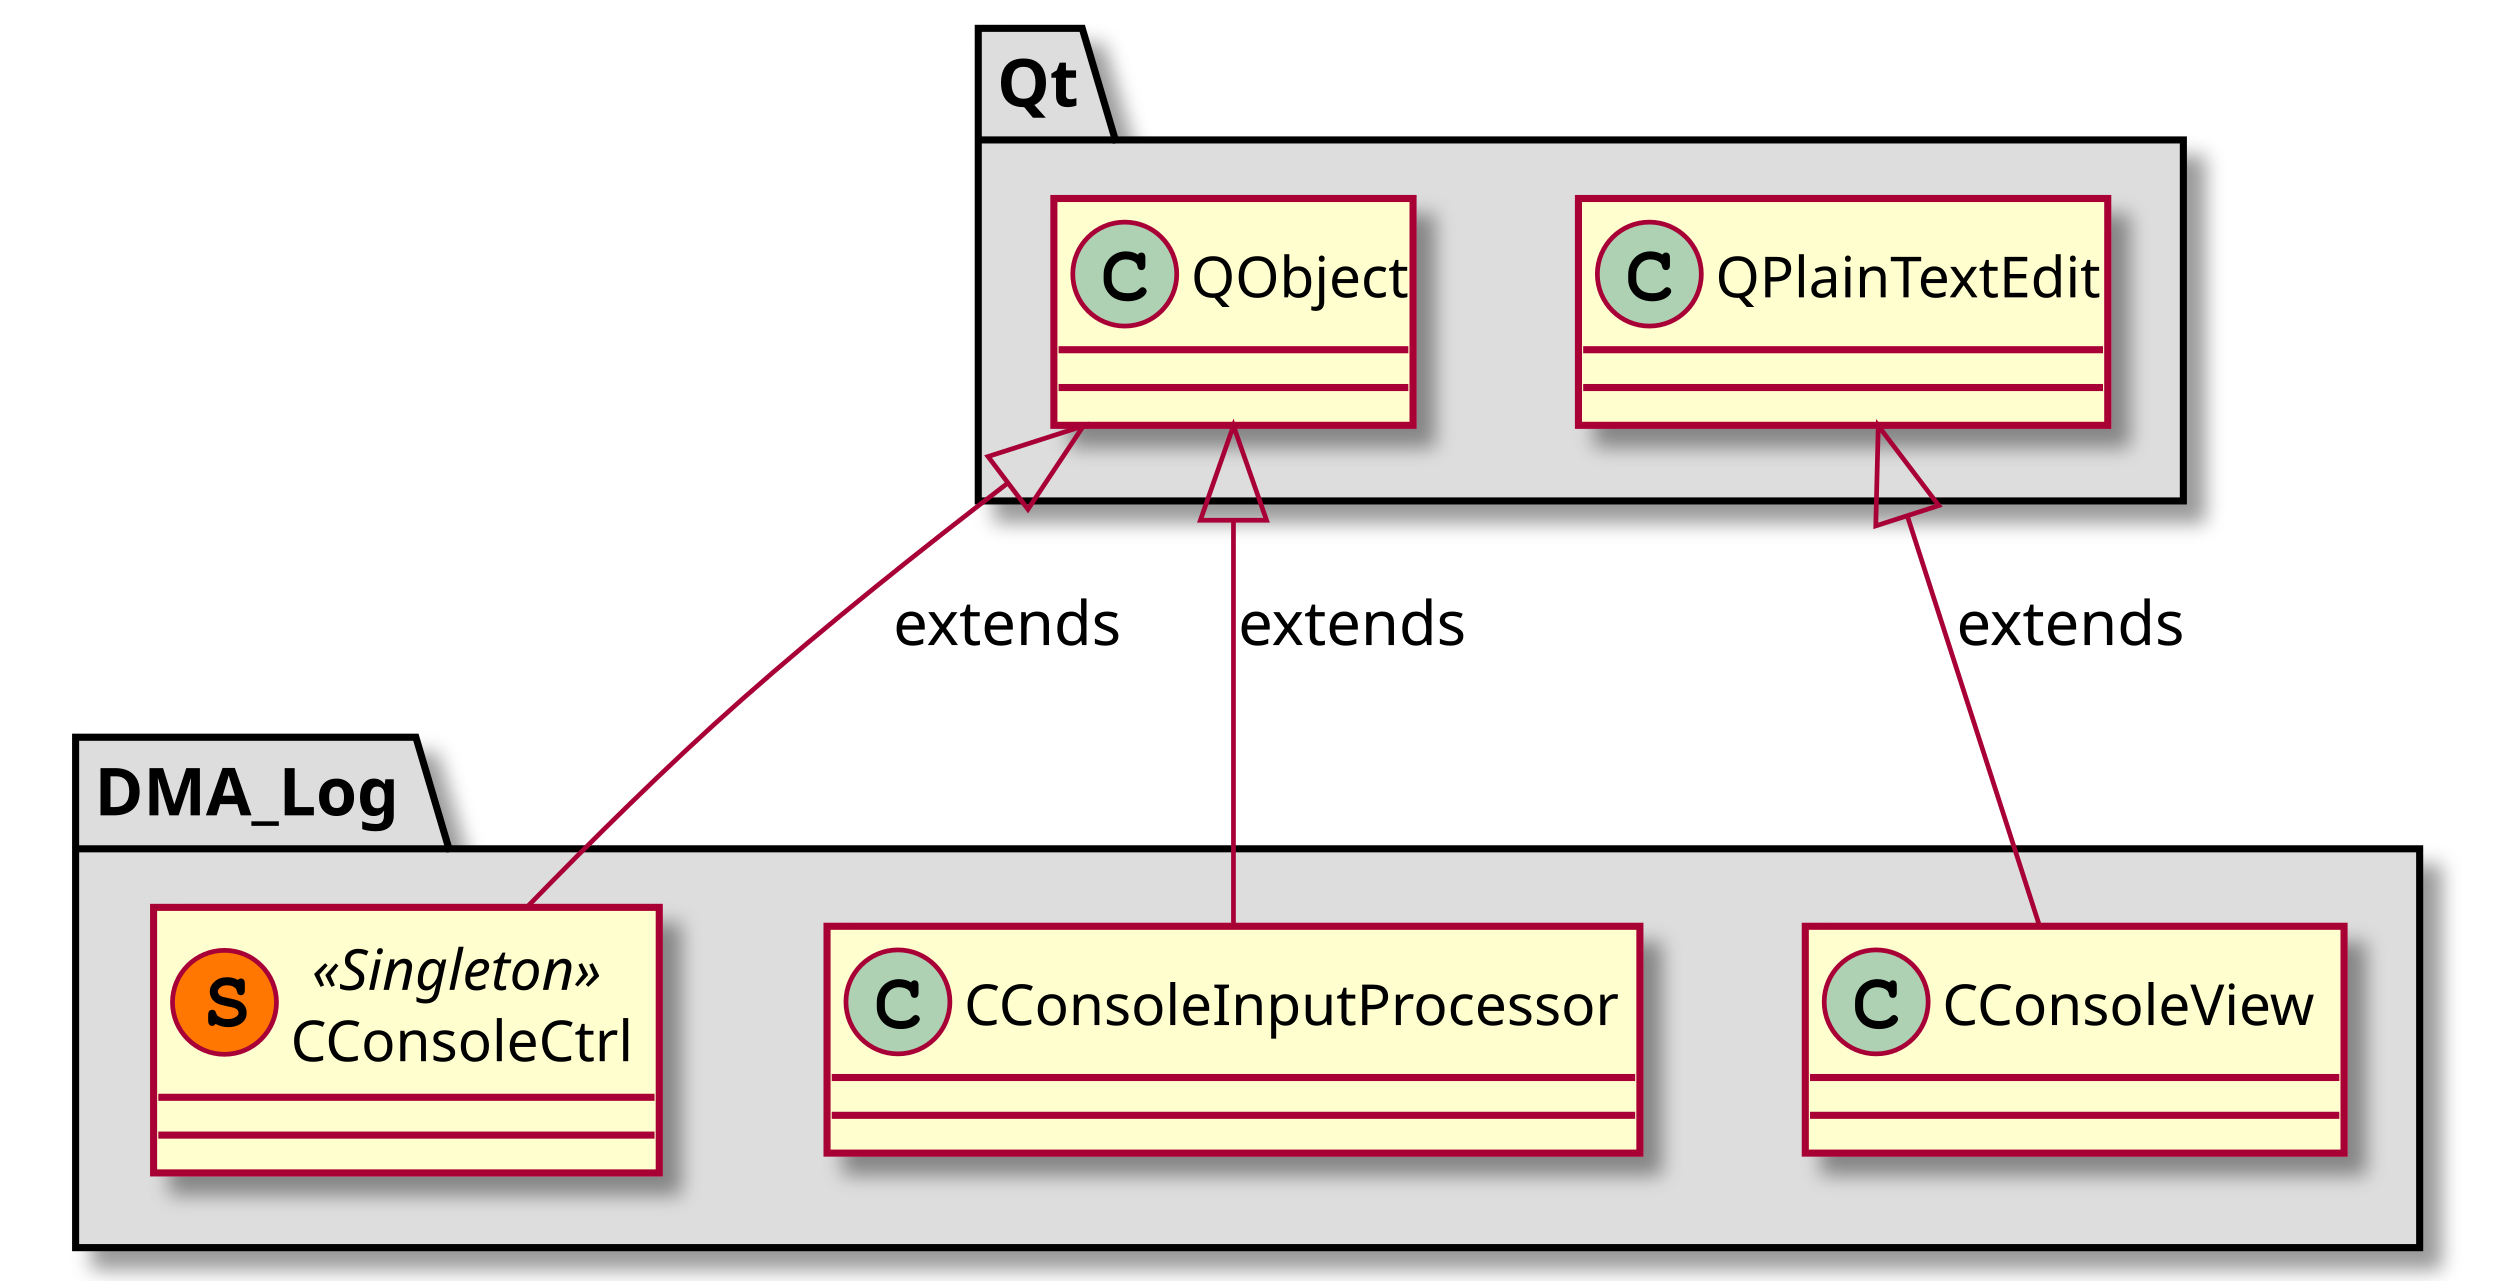
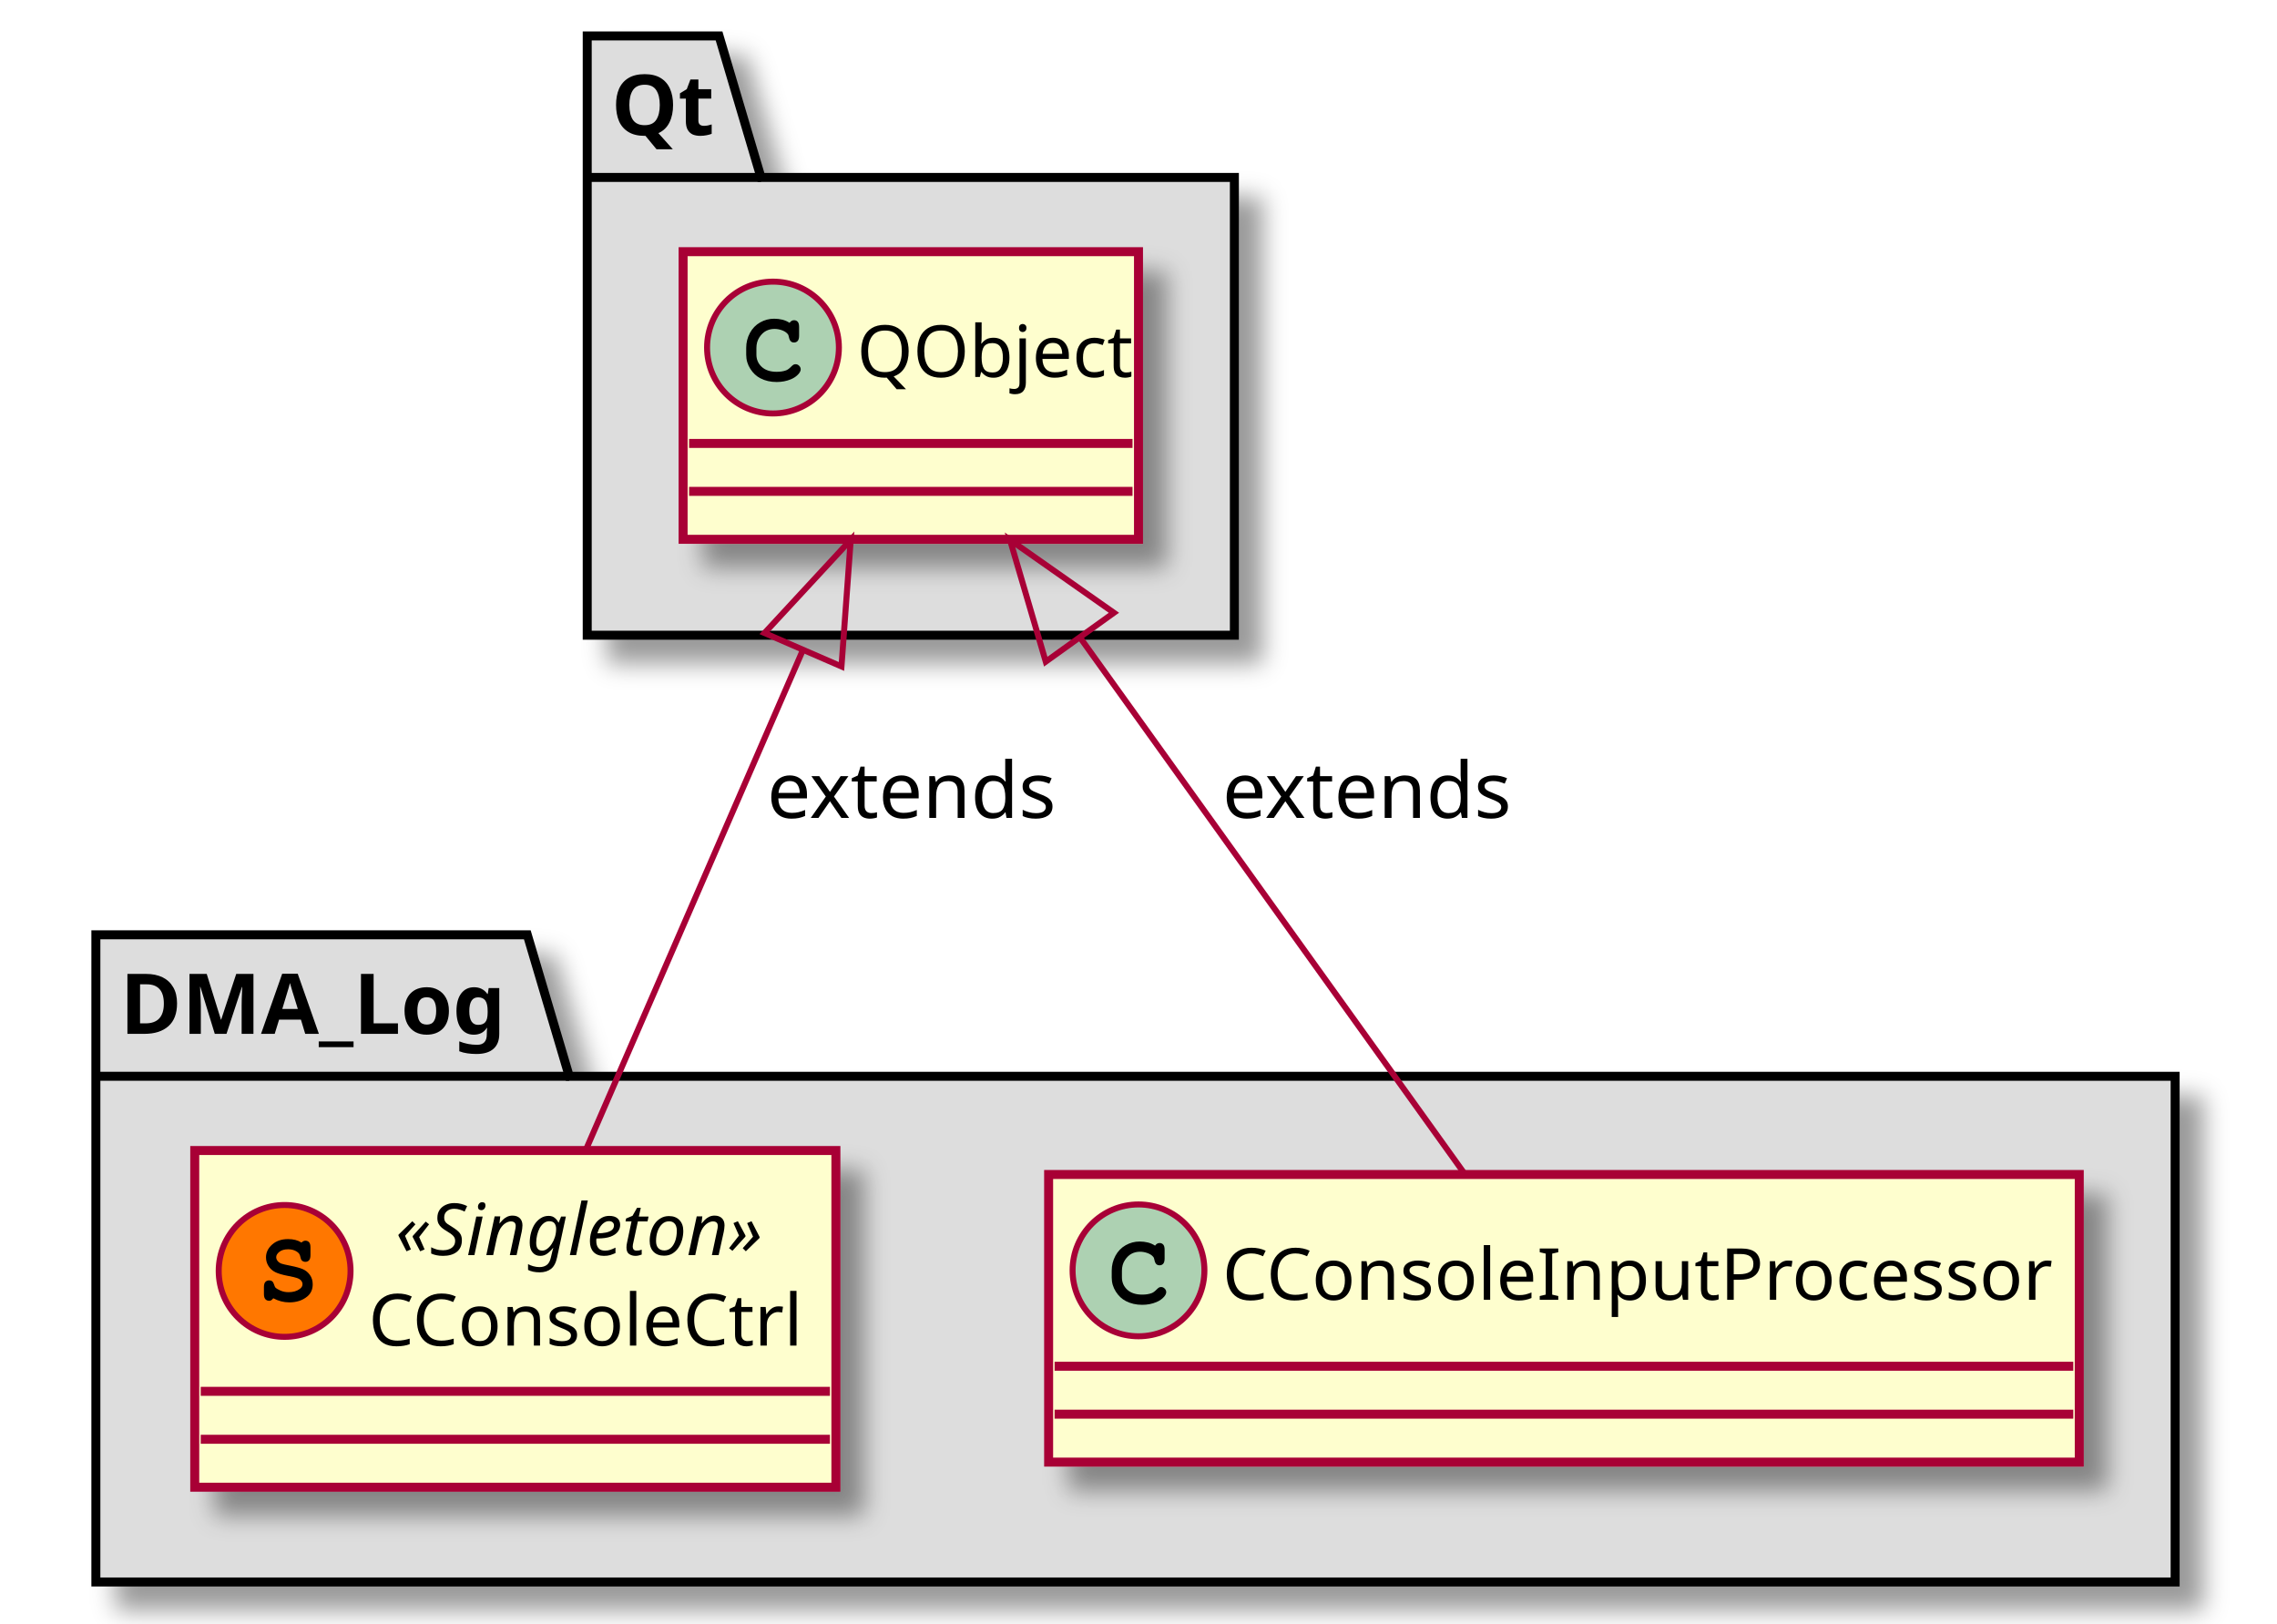
- <svg xmlns="http://www.w3.org/2000/svg" contentScriptType="application/ecmascript" contentStyleType="text/css" height="271px" preserveAspectRatio="none" style="width:529px;height:271px;background:#FEFEFE;" version="1.1" viewBox="0 0 529 271" width="529px" zoomAndPan="magnify">
+ <svg xmlns="http://www.w3.org/2000/svg" contentScriptType="application/ecmascript" contentStyleType="text/css" height="271px" preserveAspectRatio="none" style="width:380px;height:271px;background:#FEFEFE;" version="1.1" viewBox="0 0 380 271" width="380px" zoomAndPan="magnify">
  <defs>
-     <filter height="300%" id="fuff3ilourayh" width="300%" x="-1" y="-1">
+     <filter height="300%" id="fxc8s24fpwnpl" width="300%" x="-1" y="-1">
      <feGaussianBlur result="blurOut" stdDeviation="2.0" />
      <feColorMatrix in="blurOut" result="blurOut2" type="matrix" values="0 0 0 0 0 0 0 0 0 0 0 0 0 0 0 0 0 0 .4 0" />
      <feOffset dx="4.0" dy="4.0" in="blurOut2" result="blurOut3" />
      <feBlend in="SourceGraphic" in2="blurOut3" mode="normal" />
    </filter>
  </defs>
  <g>
-     <polygon fill="#DDDDDD" filter="url(#fuff3ilourayh)" points="16,156,88,156,95,179.609,512,179.609,512,264,16,264,16,156" style="stroke:#000000;stroke-width:1.5;" />
+     <polygon fill="#DDDDDD" filter="url(#fxc8s24fpwnpl)" points="16,156,88,156,95,179.609,363,179.609,363,264,16,264,16,156" style="stroke:#000000;stroke-width:1.5;" />
    <line style="stroke:#000000;stroke-width:1.5;" x1="16" x2="95" y1="179.609" y2="179.609" />
    <text fill="#000000" font-family="sans-serif" font-size="14" font-weight="bold" lengthAdjust="spacingAndGlyphs" textLength="66" x="20" y="172.533">DMA_Log</text>
-     <polygon fill="#DDDDDD" filter="url(#fuff3ilourayh)" points="207,6,229,6,236,29.609,462,29.609,462,106,207,106,207,6" style="stroke:#000000;stroke-width:1.5;" />
-     <line style="stroke:#000000;stroke-width:1.5;" x1="207" x2="236" y1="29.609" y2="29.609" />
-     <text fill="#000000" font-family="sans-serif" font-size="14" font-weight="bold" lengthAdjust="spacingAndGlyphs" textLength="16" x="211" y="22.533">Qt</text>
-     <rect codeLine="8" fill="#FEFECE" filter="url(#fuff3ilourayh)" height="56.188" id="CConsoleCtrl" style="stroke:#A80036;stroke-width:1.5;" width="107" x="32.5" y="192" />
+     <polygon fill="#DDDDDD" filter="url(#fxc8s24fpwnpl)" points="98,6,120,6,127,29.609,206,29.609,206,106,98,106,98,6" style="stroke:#000000;stroke-width:1.5;" />
+     <line style="stroke:#000000;stroke-width:1.5;" x1="98" x2="127" y1="29.609" y2="29.609" />
+     <text fill="#000000" font-family="sans-serif" font-size="14" font-weight="bold" lengthAdjust="spacingAndGlyphs" textLength="16" x="102" y="22.533">Qt</text>
+     <rect codeLine="8" fill="#FEFECE" filter="url(#fxc8s24fpwnpl)" height="56.188" id="CConsoleCtrl" style="stroke:#A80036;stroke-width:1.5;" width="107" x="32.5" y="192" />
    <ellipse cx="47.5" cy="212.094" fill="#FF7700" rx="11" ry="11" style="stroke:#A80036;stroke-width:1.0;" />
    <path d="M45.609,216.656 Q45.391,216.922 45.25,217 Q45.109,217.078 44.922,217.078 Q44.531,217.078 44.289,216.812 Q44.047,216.547 44.047,215.953 L44.047,214.797 Q44.047,214.188 44.289,213.93 Q44.531,213.672 44.922,213.672 Q45.219,213.672 45.422,213.828 Q45.625,213.984 45.734,214.352 Q45.844,214.719 45.953,214.859 Q46.203,215.109 46.812,215.375 Q47.422,215.641 48.156,215.641 Q49.297,215.641 50.016,215.109 Q50.484,214.781 50.484,214.312 Q50.484,214 50.266,213.719 Q50.047,213.438 49.531,213.266 Q49.203,213.141 48.047,212.922 Q46.656,212.656 45.938,212.297 Q45.219,211.938 44.805,211.273 Q44.391,210.609 44.391,209.828 Q44.391,208.609 45.414,207.695 Q46.438,206.781 48.078,206.781 Q48.734,206.781 49.289,206.922 Q49.844,207.062 50.312,207.359 Q50.641,207.047 50.969,207.047 Q51.344,207.047 51.578,207.305 Q51.812,207.562 51.812,208.172 L51.812,209.453 Q51.812,210.062 51.578,210.32 Q51.344,210.578 50.969,210.578 Q50.656,210.578 50.422,210.391 Q50.234,210.25 50.148,209.828 Q50.062,209.406 49.922,209.219 Q49.672,208.906 49.195,208.695 Q48.719,208.484 48.078,208.484 Q47.156,208.484 46.625,208.906 Q46.094,209.328 46.094,209.797 Q46.094,210.109 46.312,210.406 Q46.531,210.703 46.953,210.875 Q47.234,210.984 48.539,211.242 Q49.844,211.5 50.547,211.805 Q51.25,212.109 51.719,212.766 Q52.188,213.422 52.188,214.328 Q52.188,215.594 51.297,216.344 Q50.109,217.344 48.281,217.344 Q47.578,217.344 46.914,217.172 Q46.25,217 45.609,216.656 Z " fill="#000000" />
    <text fill="#000000" font-family="sans-serif" font-size="12" font-style="italic" lengthAdjust="spacingAndGlyphs" textLength="66" x="66" y="209.457">«Singleton»</text>
    <text fill="#000000" font-family="sans-serif" font-size="12" lengthAdjust="spacingAndGlyphs" textLength="75" x="61.5" y="224.551">CConsoleCtrl</text>
    <line style="stroke:#A80036;stroke-width:1.5;" x1="33.5" x2="138.5" y1="232.188" y2="232.188" />
    <line style="stroke:#A80036;stroke-width:1.5;" x1="33.5" x2="138.5" y1="240.188" y2="240.188" />
-     <rect codeLine="12" fill="#FEFECE" filter="url(#fuff3ilourayh)" height="48" id="CConsoleInputProcessor" style="stroke:#A80036;stroke-width:1.5;" width="172" x="175" y="196" />
+     <rect codeLine="12" fill="#FEFECE" filter="url(#fxc8s24fpwnpl)" height="48" id="CConsoleInputProcessor" style="stroke:#A80036;stroke-width:1.5;" width="172" x="175" y="196" />
    <ellipse cx="190" cy="212" fill="#ADD1B2" rx="11" ry="11" style="stroke:#A80036;stroke-width:1.0;" />
    <path d="M192.766,207.875 Q192.922,207.656 193.109,207.547 Q193.297,207.438 193.516,207.438 Q193.891,207.438 194.125,207.695 Q194.359,207.953 194.359,208.562 L194.359,210.016 Q194.359,210.625 194.125,210.891 Q193.891,211.156 193.516,211.156 Q193.172,211.156 192.969,210.953 Q192.766,210.766 192.656,210.25 Q192.609,209.891 192.422,209.703 Q192.094,209.328 191.484,209.109 Q190.875,208.891 190.25,208.891 Q189.484,208.891 188.852,209.219 Q188.219,209.547 187.727,210.297 Q187.234,211.047 187.234,212.078 L187.234,213.172 Q187.234,214.406 188.125,215.227 Q189.016,216.047 190.609,216.047 Q191.547,216.047 192.203,215.797 Q192.594,215.641 193.016,215.203 Q193.281,214.938 193.43,214.859 Q193.578,214.781 193.781,214.781 Q194.109,214.781 194.367,215.039 Q194.625,215.297 194.625,215.641 Q194.625,215.984 194.281,216.391 Q193.781,216.969 192.984,217.297 Q191.906,217.75 190.609,217.75 Q189.094,217.75 187.891,217.125 Q186.906,216.625 186.219,215.555 Q185.531,214.484 185.531,213.203 L185.531,212.047 Q185.531,210.719 186.148,209.57 Q186.766,208.422 187.859,207.805 Q188.953,207.188 190.188,207.188 Q190.922,207.188 191.57,207.352 Q192.219,207.516 192.766,207.875 Z " fill="#000000" />
    <text fill="#000000" font-family="sans-serif" font-size="12" lengthAdjust="spacingAndGlyphs" textLength="140" x="204" y="216.91">CConsoleInputProcessor</text>
    <line style="stroke:#A80036;stroke-width:1.5;" x1="176" x2="346" y1="228" y2="228" />
    <line style="stroke:#A80036;stroke-width:1.5;" x1="176" x2="346" y1="236" y2="236" />
-     <rect codeLine="16" fill="#FEFECE" filter="url(#fuff3ilourayh)" height="48" id="CConsoleView" style="stroke:#A80036;stroke-width:1.5;" width="114" x="382" y="196" />
-     <ellipse cx="397" cy="212" fill="#ADD1B2" rx="11" ry="11" style="stroke:#A80036;stroke-width:1.0;" />
-     <path d="M399.766,207.875 Q399.922,207.656 400.109,207.547 Q400.297,207.438 400.516,207.438 Q400.891,207.438 401.125,207.695 Q401.359,207.953 401.359,208.562 L401.359,210.016 Q401.359,210.625 401.125,210.891 Q400.891,211.156 400.516,211.156 Q400.172,211.156 399.969,210.953 Q399.766,210.766 399.656,210.25 Q399.609,209.891 399.422,209.703 Q399.094,209.328 398.484,209.109 Q397.875,208.891 397.25,208.891 Q396.484,208.891 395.852,209.219 Q395.219,209.547 394.727,210.297 Q394.234,211.047 394.234,212.078 L394.234,213.172 Q394.234,214.406 395.125,215.227 Q396.016,216.047 397.609,216.047 Q398.547,216.047 399.203,215.797 Q399.594,215.641 400.016,215.203 Q400.281,214.938 400.43,214.859 Q400.578,214.781 400.781,214.781 Q401.109,214.781 401.367,215.039 Q401.625,215.297 401.625,215.641 Q401.625,215.984 401.281,216.391 Q400.781,216.969 399.984,217.297 Q398.906,217.75 397.609,217.75 Q396.094,217.75 394.891,217.125 Q393.906,216.625 393.219,215.555 Q392.531,214.484 392.531,213.203 L392.531,212.047 Q392.531,210.719 393.148,209.57 Q393.766,208.422 394.859,207.805 Q395.953,207.188 397.188,207.188 Q397.922,207.188 398.57,207.352 Q399.219,207.516 399.766,207.875 Z " fill="#000000" />
-     <text fill="#000000" font-family="sans-serif" font-size="12" lengthAdjust="spacingAndGlyphs" textLength="82" x="411" y="216.91">CConsoleView</text>
-     <line style="stroke:#A80036;stroke-width:1.5;" x1="383" x2="495" y1="228" y2="228" />
-     <line style="stroke:#A80036;stroke-width:1.5;" x1="383" x2="495" y1="236" y2="236" />
-     <rect codeLine="25" fill="#FEFECE" filter="url(#fuff3ilourayh)" height="48" id="QObject" style="stroke:#A80036;stroke-width:1.5;" width="76" x="223" y="42" />
-     <ellipse cx="238" cy="58" fill="#ADD1B2" rx="11" ry="11" style="stroke:#A80036;stroke-width:1.0;" />
-     <path d="M240.766,53.875 Q240.922,53.656 241.109,53.547 Q241.297,53.438 241.516,53.438 Q241.891,53.438 242.125,53.695 Q242.359,53.953 242.359,54.562 L242.359,56.016 Q242.359,56.625 242.125,56.891 Q241.891,57.156 241.516,57.156 Q241.172,57.156 240.969,56.953 Q240.766,56.766 240.656,56.25 Q240.609,55.891 240.422,55.703 Q240.094,55.328 239.484,55.109 Q238.875,54.891 238.25,54.891 Q237.484,54.891 236.852,55.219 Q236.219,55.547 235.727,56.297 Q235.234,57.047 235.234,58.078 L235.234,59.172 Q235.234,60.406 236.125,61.227 Q237.016,62.047 238.609,62.047 Q239.547,62.047 240.203,61.797 Q240.594,61.641 241.016,61.203 Q241.281,60.938 241.43,60.859 Q241.578,60.781 241.781,60.781 Q242.109,60.781 242.367,61.039 Q242.625,61.297 242.625,61.641 Q242.625,61.984 242.281,62.391 Q241.781,62.969 240.984,63.297 Q239.906,63.75 238.609,63.75 Q237.094,63.75 235.891,63.125 Q234.906,62.625 234.219,61.555 Q233.531,60.484 233.531,59.203 L233.531,58.047 Q233.531,56.719 234.148,55.57 Q234.766,54.422 235.859,53.805 Q236.953,53.188 238.188,53.188 Q238.922,53.188 239.57,53.352 Q240.219,53.516 240.766,53.875 Z " fill="#000000" />
-     <text fill="#000000" font-family="sans-serif" font-size="12" lengthAdjust="spacingAndGlyphs" textLength="44" x="252" y="62.91">QObject</text>
-     <line style="stroke:#A80036;stroke-width:1.5;" x1="224" x2="298" y1="74" y2="74" />
-     <line style="stroke:#A80036;stroke-width:1.5;" x1="224" x2="298" y1="82" y2="82" />
-     <rect codeLine="29" fill="#FEFECE" filter="url(#fuff3ilourayh)" height="48" id="QPlainTextEdit" style="stroke:#A80036;stroke-width:1.5;" width="112" x="334" y="42" />
-     <ellipse cx="349" cy="58" fill="#ADD1B2" rx="11" ry="11" style="stroke:#A80036;stroke-width:1.0;" />
-     <path d="M351.766,53.875 Q351.922,53.656 352.109,53.547 Q352.297,53.438 352.516,53.438 Q352.891,53.438 353.125,53.695 Q353.359,53.953 353.359,54.562 L353.359,56.016 Q353.359,56.625 353.125,56.891 Q352.891,57.156 352.516,57.156 Q352.172,57.156 351.969,56.953 Q351.766,56.766 351.656,56.25 Q351.609,55.891 351.422,55.703 Q351.094,55.328 350.484,55.109 Q349.875,54.891 349.25,54.891 Q348.484,54.891 347.852,55.219 Q347.219,55.547 346.727,56.297 Q346.234,57.047 346.234,58.078 L346.234,59.172 Q346.234,60.406 347.125,61.227 Q348.016,62.047 349.609,62.047 Q350.547,62.047 351.203,61.797 Q351.594,61.641 352.016,61.203 Q352.281,60.938 352.43,60.859 Q352.578,60.781 352.781,60.781 Q353.109,60.781 353.367,61.039 Q353.625,61.297 353.625,61.641 Q353.625,61.984 353.281,62.391 Q352.781,62.969 351.984,63.297 Q350.906,63.75 349.609,63.75 Q348.094,63.75 346.891,63.125 Q345.906,62.625 345.219,61.555 Q344.531,60.484 344.531,59.203 L344.531,58.047 Q344.531,56.719 345.148,55.57 Q345.766,54.422 346.859,53.805 Q347.953,53.188 349.188,53.188 Q349.922,53.188 350.57,53.352 Q351.219,53.516 351.766,53.875 Z " fill="#000000" />
-     <text fill="#000000" font-family="sans-serif" font-size="12" lengthAdjust="spacingAndGlyphs" textLength="80" x="363" y="62.91">QPlainTextEdit</text>
-     <line style="stroke:#A80036;stroke-width:1.5;" x1="335" x2="445" y1="74" y2="74" />
-     <line style="stroke:#A80036;stroke-width:1.5;" x1="335" x2="445" y1="82" y2="82" />
-     <path codeLine="36" d="M213.2,102.254 C195.186,116.047 174.768,132.304 157,148 C141.322,161.849 124.742,178.315 111.55,191.902 " fill="none" id="QObject-backto-CConsoleCtrl" style="stroke:#A80036;stroke-width:1.0;" />
-     <polygon fill="none" points="209.069,96.601,229.245,90.125,217.512,107.77,209.069,96.601" style="stroke:#A80036;stroke-width:1.0;" />
-     <text fill="#000000" font-family="sans-serif" font-size="13" lengthAdjust="spacingAndGlyphs" textLength="46" x="189" y="136.495">extends</text>
-     <path codeLine="37" d="M261,110.437 C261,138.185 261,173.075 261,195.697 " fill="none" id="QObject-backto-CConsoleInputProcessor" style="stroke:#A80036;stroke-width:1.0;" />
-     <polygon fill="none" points="254,110.086,261,90.086,268,110.085,254,110.086" style="stroke:#A80036;stroke-width:1.0;" />
-     <text fill="#000000" font-family="sans-serif" font-size="13" lengthAdjust="spacingAndGlyphs" textLength="46" x="262" y="136.495">extends</text>
-     <path codeLine="38" d="M403.606,109.206 C412.613,137.146 424.087,172.74 431.488,195.697 " fill="none" id="QPlainTextEdit-backto-CConsoleView" style="stroke:#A80036;stroke-width:1.0;" />
-     <polygon fill="none" points="396.916,111.269,397.442,90.086,410.241,106.973,396.916,111.269" style="stroke:#A80036;stroke-width:1.0;" />
-     <text fill="#000000" font-family="sans-serif" font-size="13" lengthAdjust="spacingAndGlyphs" textLength="46" x="414" y="136.495">extends</text>
+     <rect codeLine="21" fill="#FEFECE" filter="url(#fxc8s24fpwnpl)" height="48" id="QObject" style="stroke:#A80036;stroke-width:1.5;" width="76" x="114" y="42" />
+     <ellipse cx="129" cy="58" fill="#ADD1B2" rx="11" ry="11" style="stroke:#A80036;stroke-width:1.0;" />
+     <path d="M131.766,53.875 Q131.922,53.656 132.109,53.547 Q132.297,53.438 132.516,53.438 Q132.891,53.438 133.125,53.695 Q133.359,53.953 133.359,54.562 L133.359,56.016 Q133.359,56.625 133.125,56.891 Q132.891,57.156 132.516,57.156 Q132.172,57.156 131.969,56.953 Q131.766,56.766 131.656,56.25 Q131.609,55.891 131.422,55.703 Q131.094,55.328 130.484,55.109 Q129.875,54.891 129.25,54.891 Q128.484,54.891 127.852,55.219 Q127.219,55.547 126.727,56.297 Q126.234,57.047 126.234,58.078 L126.234,59.172 Q126.234,60.406 127.125,61.227 Q128.016,62.047 129.609,62.047 Q130.547,62.047 131.203,61.797 Q131.594,61.641 132.016,61.203 Q132.281,60.938 132.43,60.859 Q132.578,60.781 132.781,60.781 Q133.109,60.781 133.367,61.039 Q133.625,61.297 133.625,61.641 Q133.625,61.984 133.281,62.391 Q132.781,62.969 131.984,63.297 Q130.906,63.75 129.609,63.75 Q128.094,63.75 126.891,63.125 Q125.906,62.625 125.219,61.555 Q124.531,60.484 124.531,59.203 L124.531,58.047 Q124.531,56.719 125.148,55.57 Q125.766,54.422 126.859,53.805 Q127.953,53.188 129.188,53.188 Q129.922,53.188 130.57,53.352 Q131.219,53.516 131.766,53.875 Z " fill="#000000" />
+     <text fill="#000000" font-family="sans-serif" font-size="12" lengthAdjust="spacingAndGlyphs" textLength="44" x="143" y="62.91">QObject</text>
+     <line style="stroke:#A80036;stroke-width:1.5;" x1="115" x2="189" y1="74" y2="74" />
+     <line style="stroke:#A80036;stroke-width:1.5;" x1="115" x2="189" y1="82" y2="82" />
+     <path codeLine="28" d="M133.899,108.688 C122.391,135.19 107.825,168.736 97.794,191.838 " fill="none" id="QObject-backto-CConsoleCtrl" style="stroke:#A80036;stroke-width:1.0;" />
+     <polygon fill="none" points="127.589,105.643,141.976,90.086,140.431,111.219,127.589,105.643" style="stroke:#A80036;stroke-width:1.0;" />
+     <text fill="#000000" font-family="sans-serif" font-size="13" lengthAdjust="spacingAndGlyphs" textLength="46" x="128" y="136.495">extends</text>
+     <path codeLine="29" d="M180.233,106.371 C200.549,134.701 227.264,171.956 244.289,195.697 " fill="none" id="QObject-backto-CConsoleInputProcessor" style="stroke:#A80036;stroke-width:1.0;" />
+     <polygon fill="none" points="174.521,110.418,168.555,90.086,185.898,102.259,174.521,110.418" style="stroke:#A80036;stroke-width:1.0;" />
+     <text fill="#000000" font-family="sans-serif" font-size="13" lengthAdjust="spacingAndGlyphs" textLength="46" x="204" y="136.495">extends</text>
  </g>
</svg>
